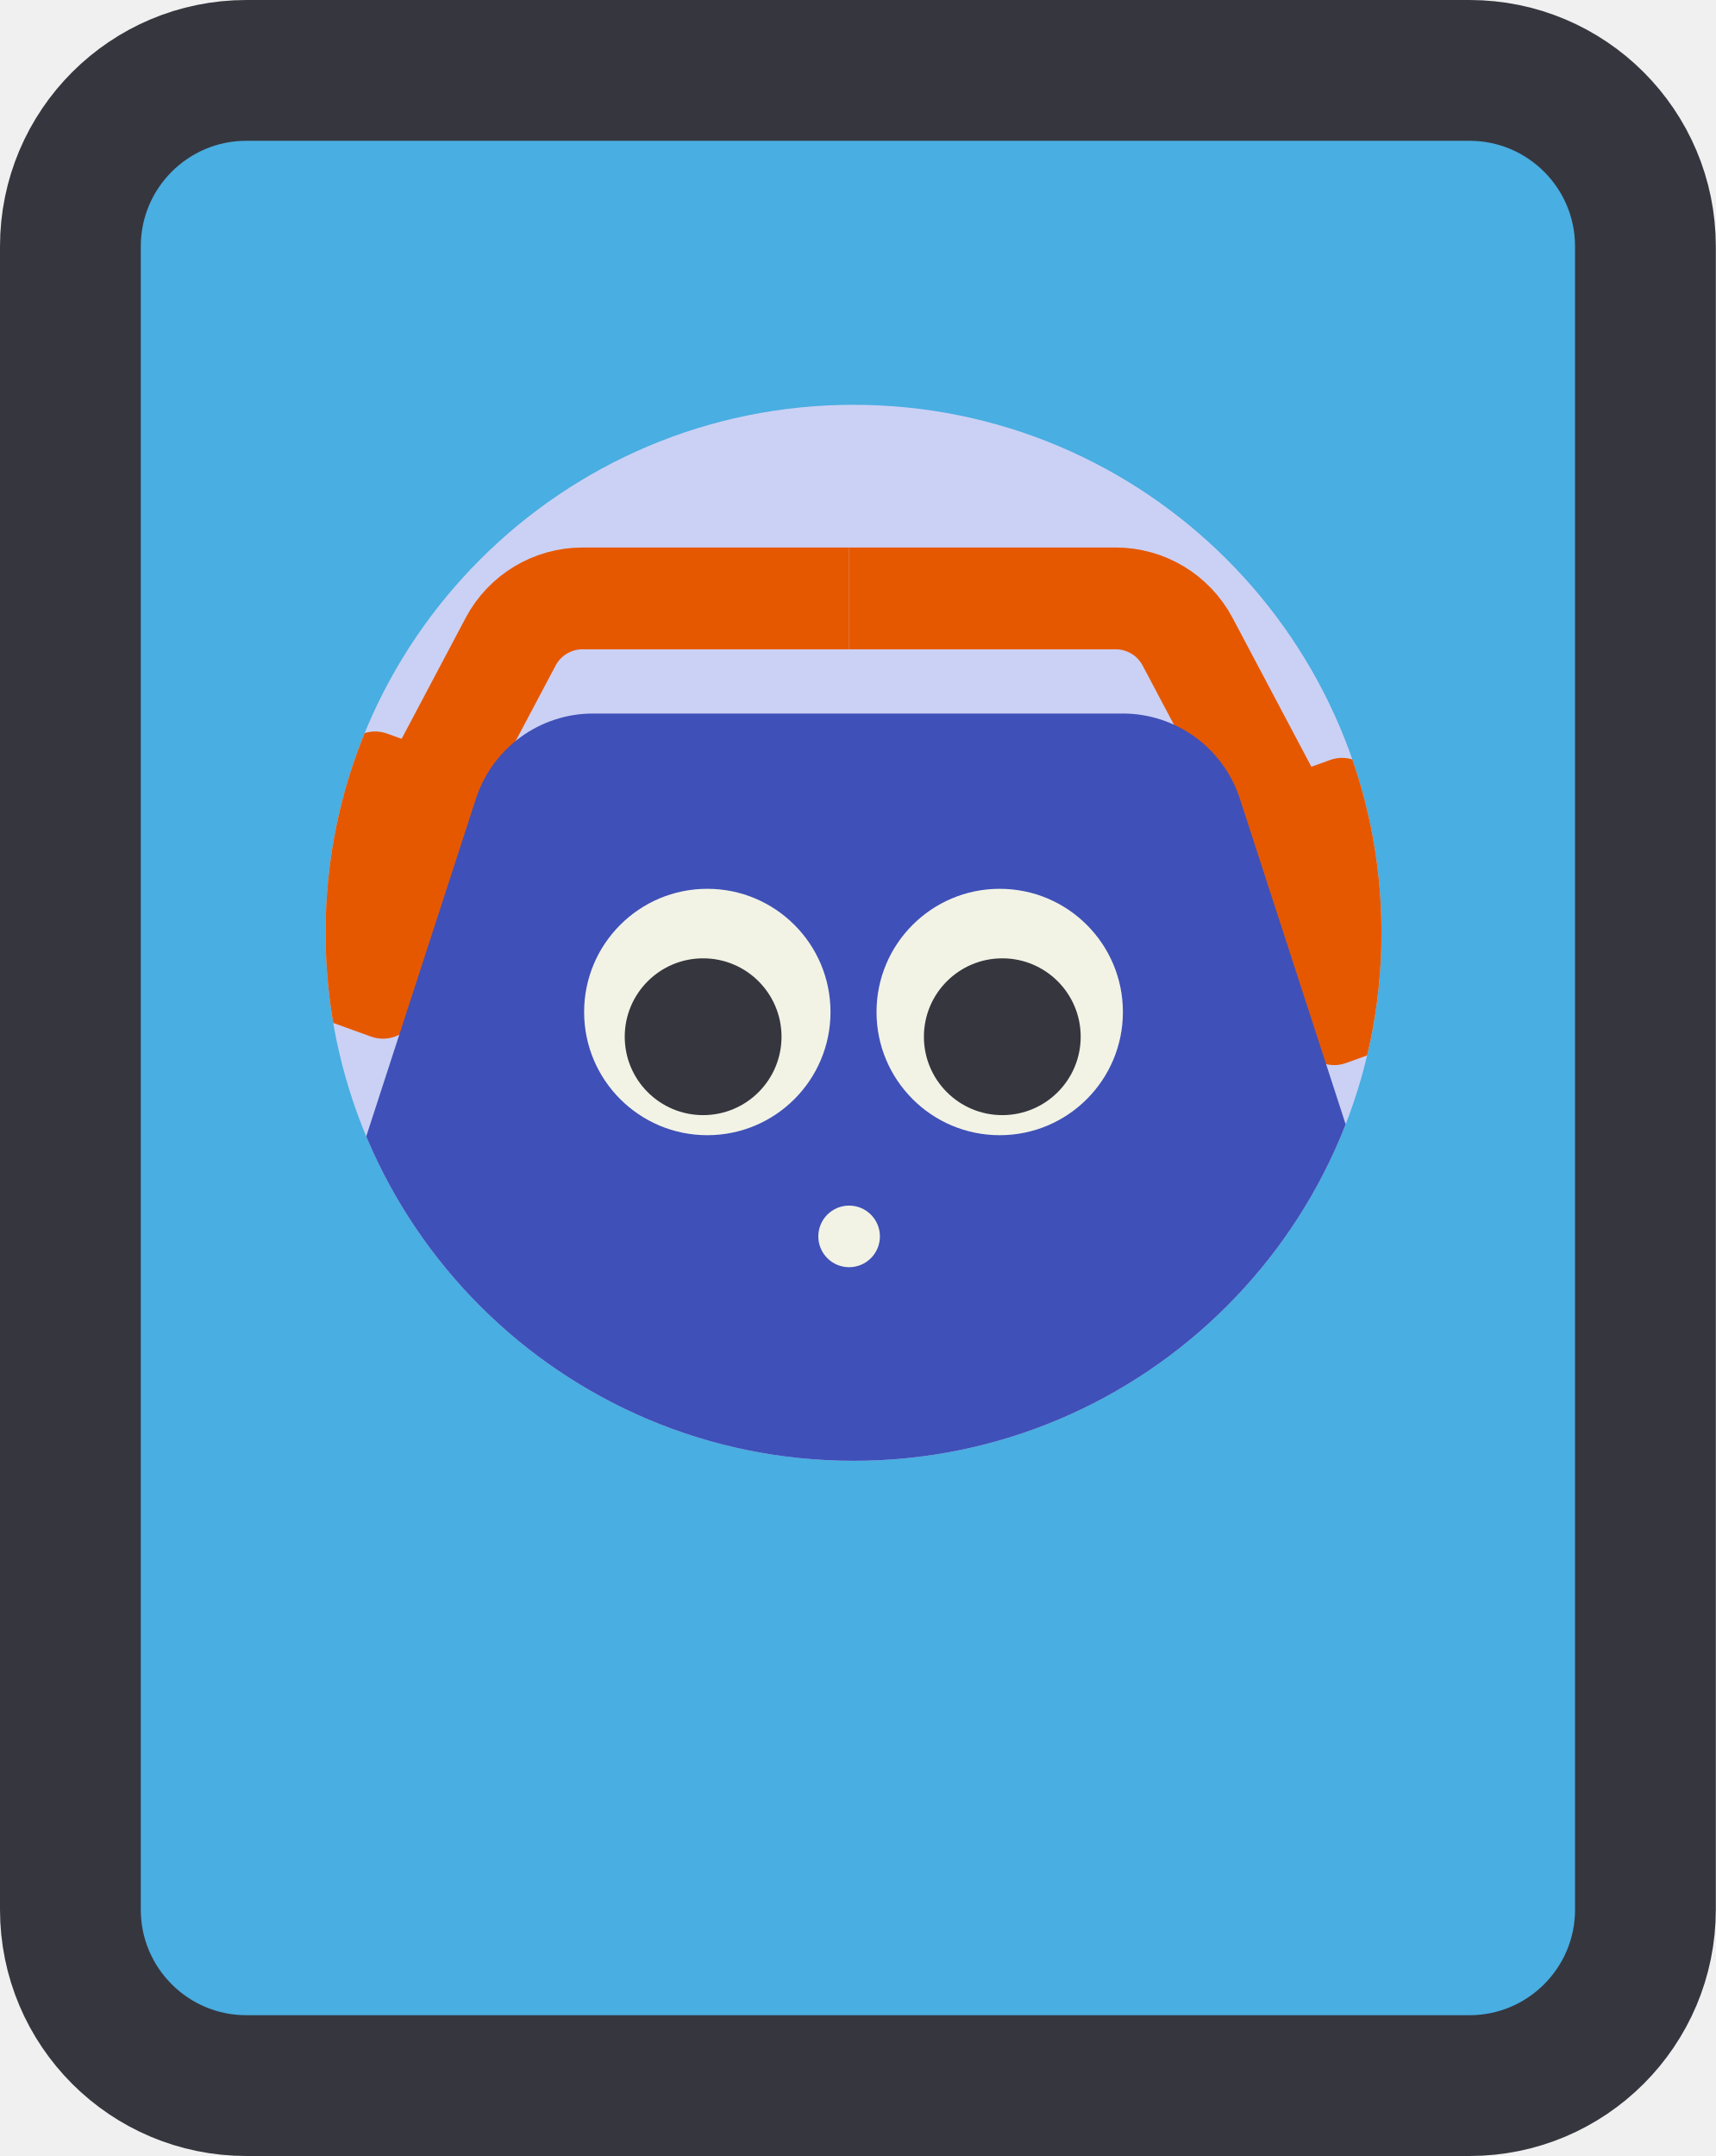
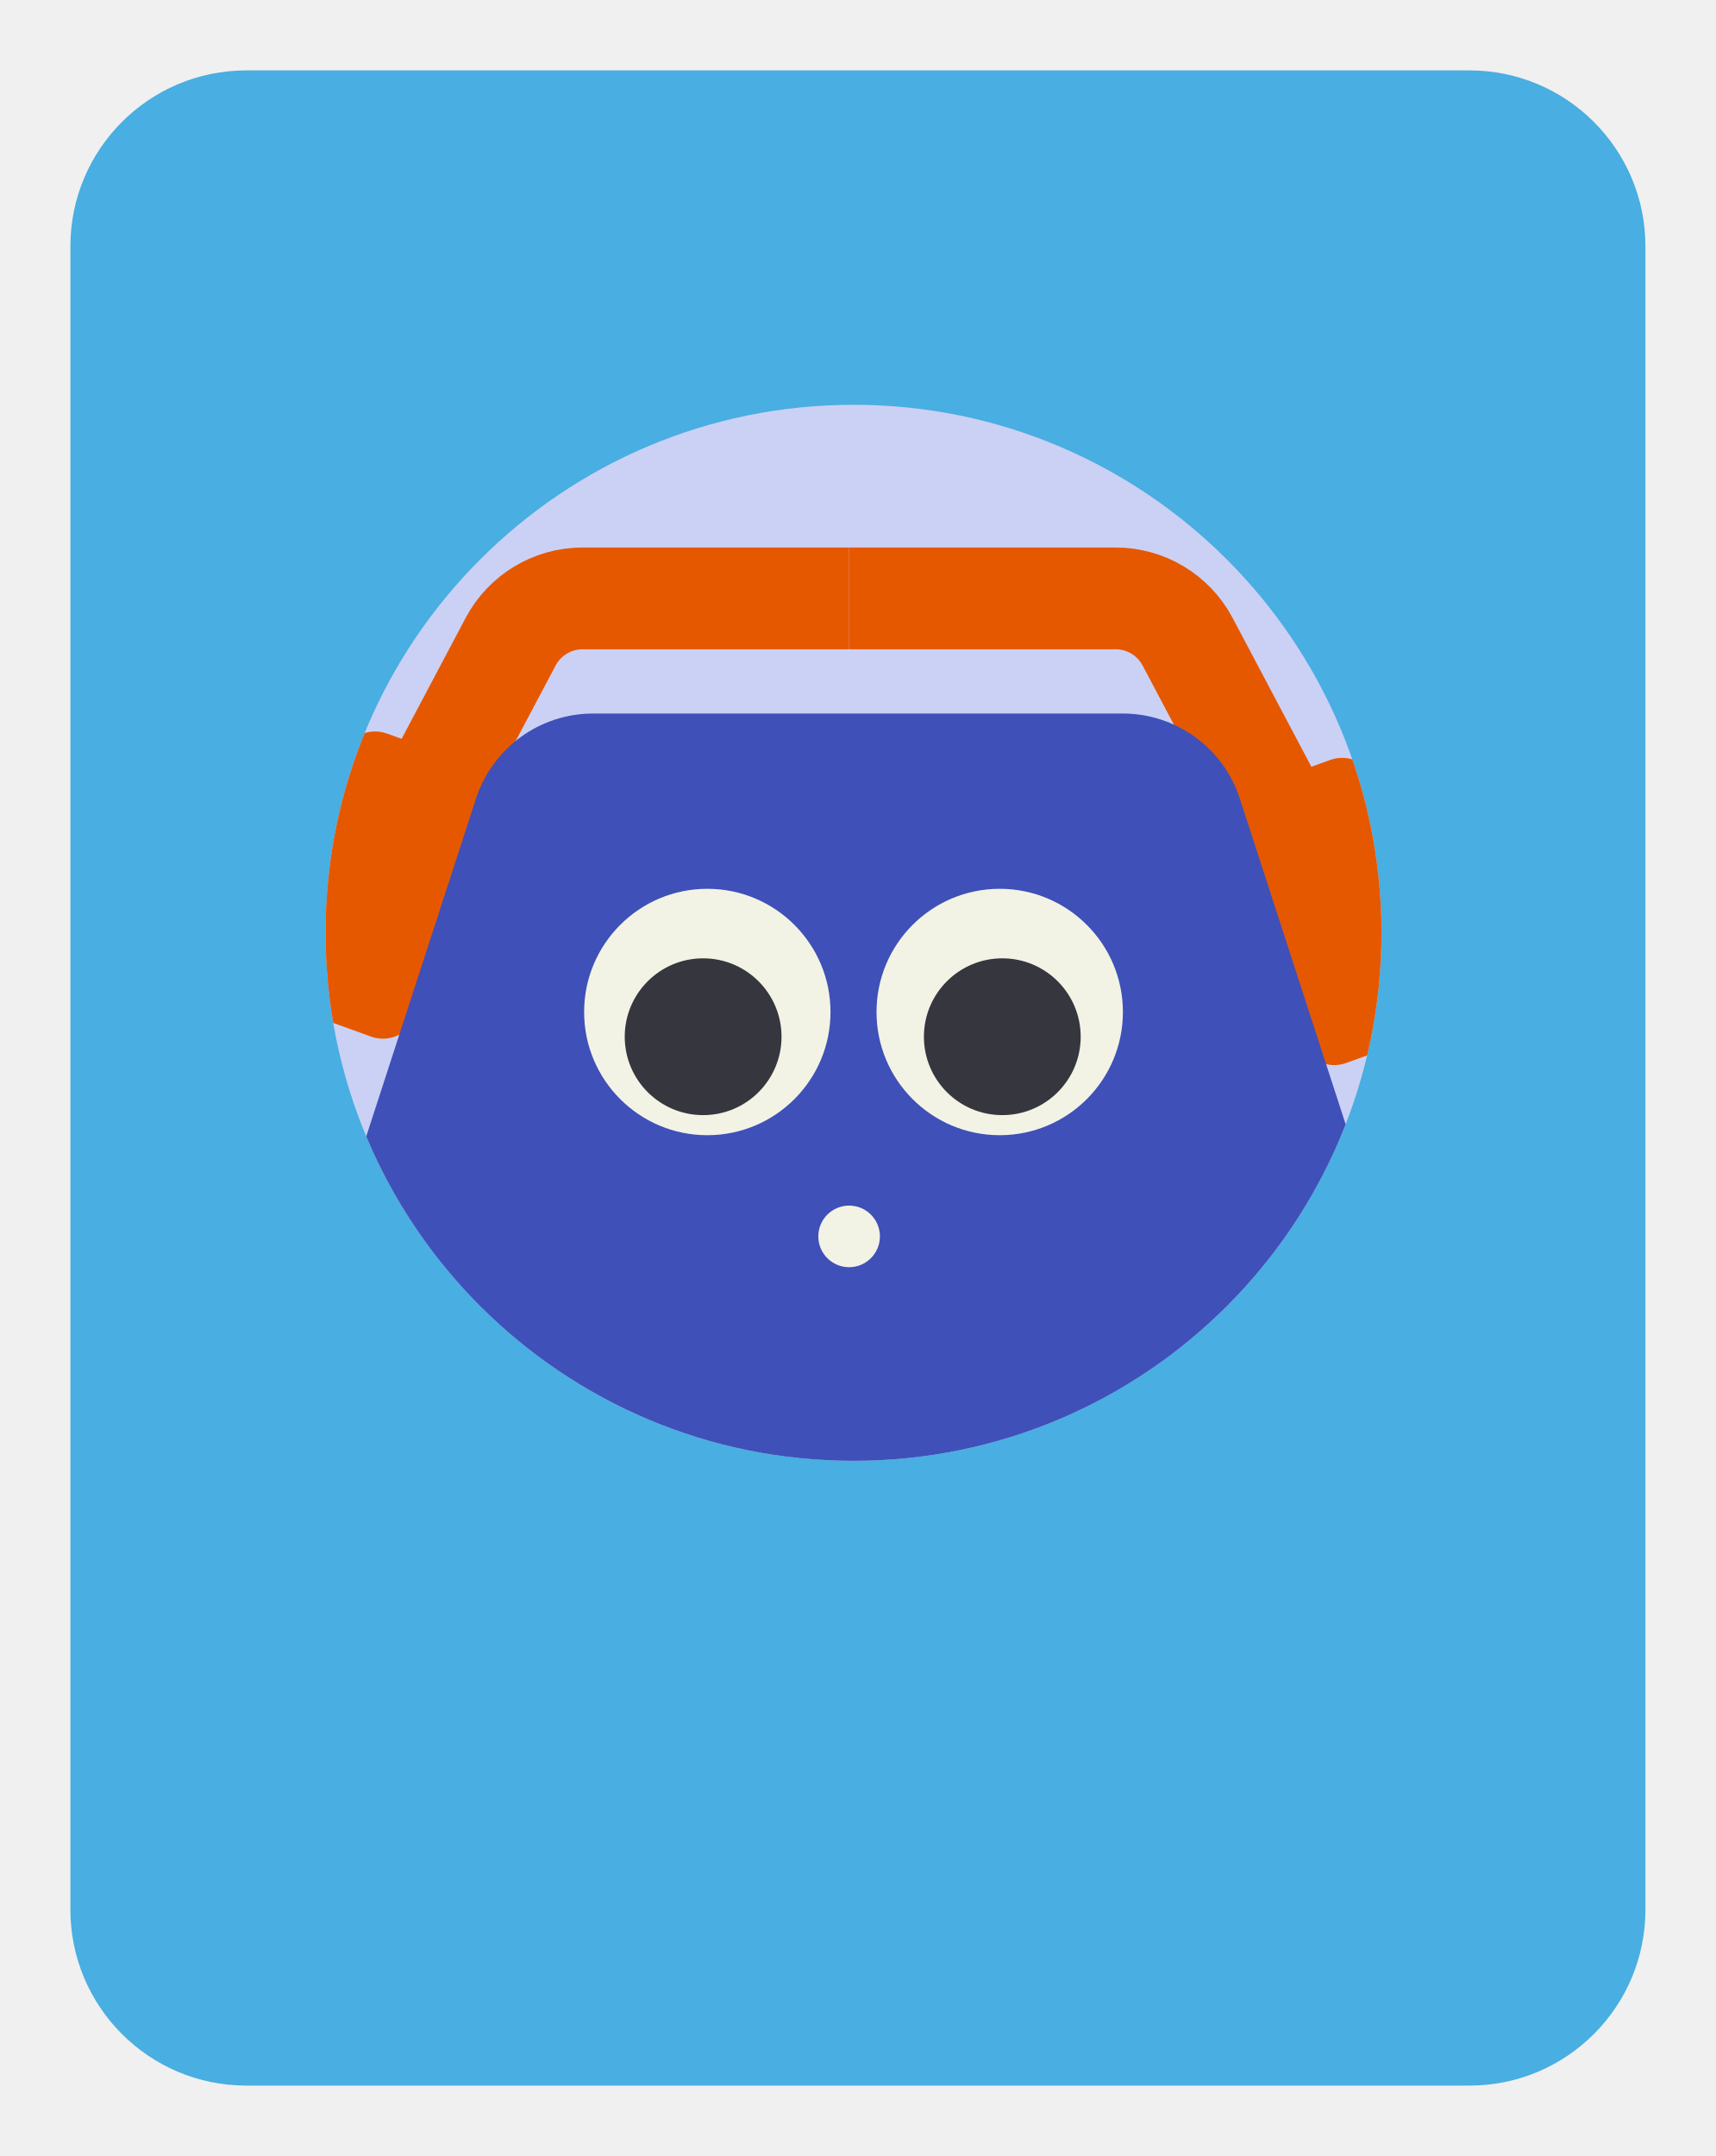
<svg xmlns="http://www.w3.org/2000/svg" width="195" height="245" viewBox="0 0 195 245" fill="none">
-   <rect x="8" y="8" width="179" height="229" rx="20" fill="#49AEE1" stroke="#36363F" stroke-width="16" />
+   <rect x="8" y="8" width="179" height="229" rx="20" fill="#49AEE1" stroke="none" />
  <g clip-path="url(#clip0_40000220_10222)">
    <rect x="37" y="46" width="120" height="120" rx="60" fill="#CBD1F5" />
    <rect x="40.232" y="82" width="18" height="33" rx="4" transform="rotate(19.8993 40.2324 82)" fill="#E65800" />
    <rect width="18" height="33" rx="4" transform="matrix(-0.940292 0.340368 0.340368 0.940292 154.925 85)" fill="#E65800" />
    <path d="M45.02 97.5L58.03 72.925C59.634 69.895 62.781 68 66.209 68H96.5" stroke="#E65800" stroke-width="11.569" />
    <path d="M147.98 97.5L134.97 72.925C133.366 69.895 130.219 68 126.791 68H96.5" stroke="#E65800" stroke-width="11.569" />
    <path d="M105.729 199.021C100.822 202.586 94.178 202.586 89.271 199.021L40.582 163.646C35.675 160.081 33.622 153.762 35.496 147.994L54.093 90.756C55.968 84.988 61.343 81.082 67.408 81.082L127.592 81.082C133.657 81.082 139.032 84.988 140.906 90.756L159.504 147.994C161.378 153.762 159.325 160.081 154.418 163.646L105.729 199.021Z" fill="#3F50B8" />
    <circle cx="96.5" cy="140.5" r="3.5" fill="#F2F3E5" />
    <circle cx="14" cy="14" r="14" transform="matrix(1 0 0 -1 66.3848 129)" fill="#F2F3E5" />
    <circle cx="8.909" cy="8.909" r="8.909" transform="matrix(1 0 0 -1 71 126.719)" fill="#36363F" />
    <circle cx="14" cy="14" r="14" transform="matrix(1 0 0 -1 99.6152 129)" fill="#F2F3E5" />
    <circle cx="8.909" cy="8.909" r="8.909" transform="matrix(1 0 0 -1 105 126.719)" fill="#36363F" />
  </g>
  <defs>
    <clipPath id="clip0_40000220_10222">
      <rect x="37" y="46" width="120" height="120" rx="60" fill="white" />
    </clipPath>
  </defs>
</svg>
